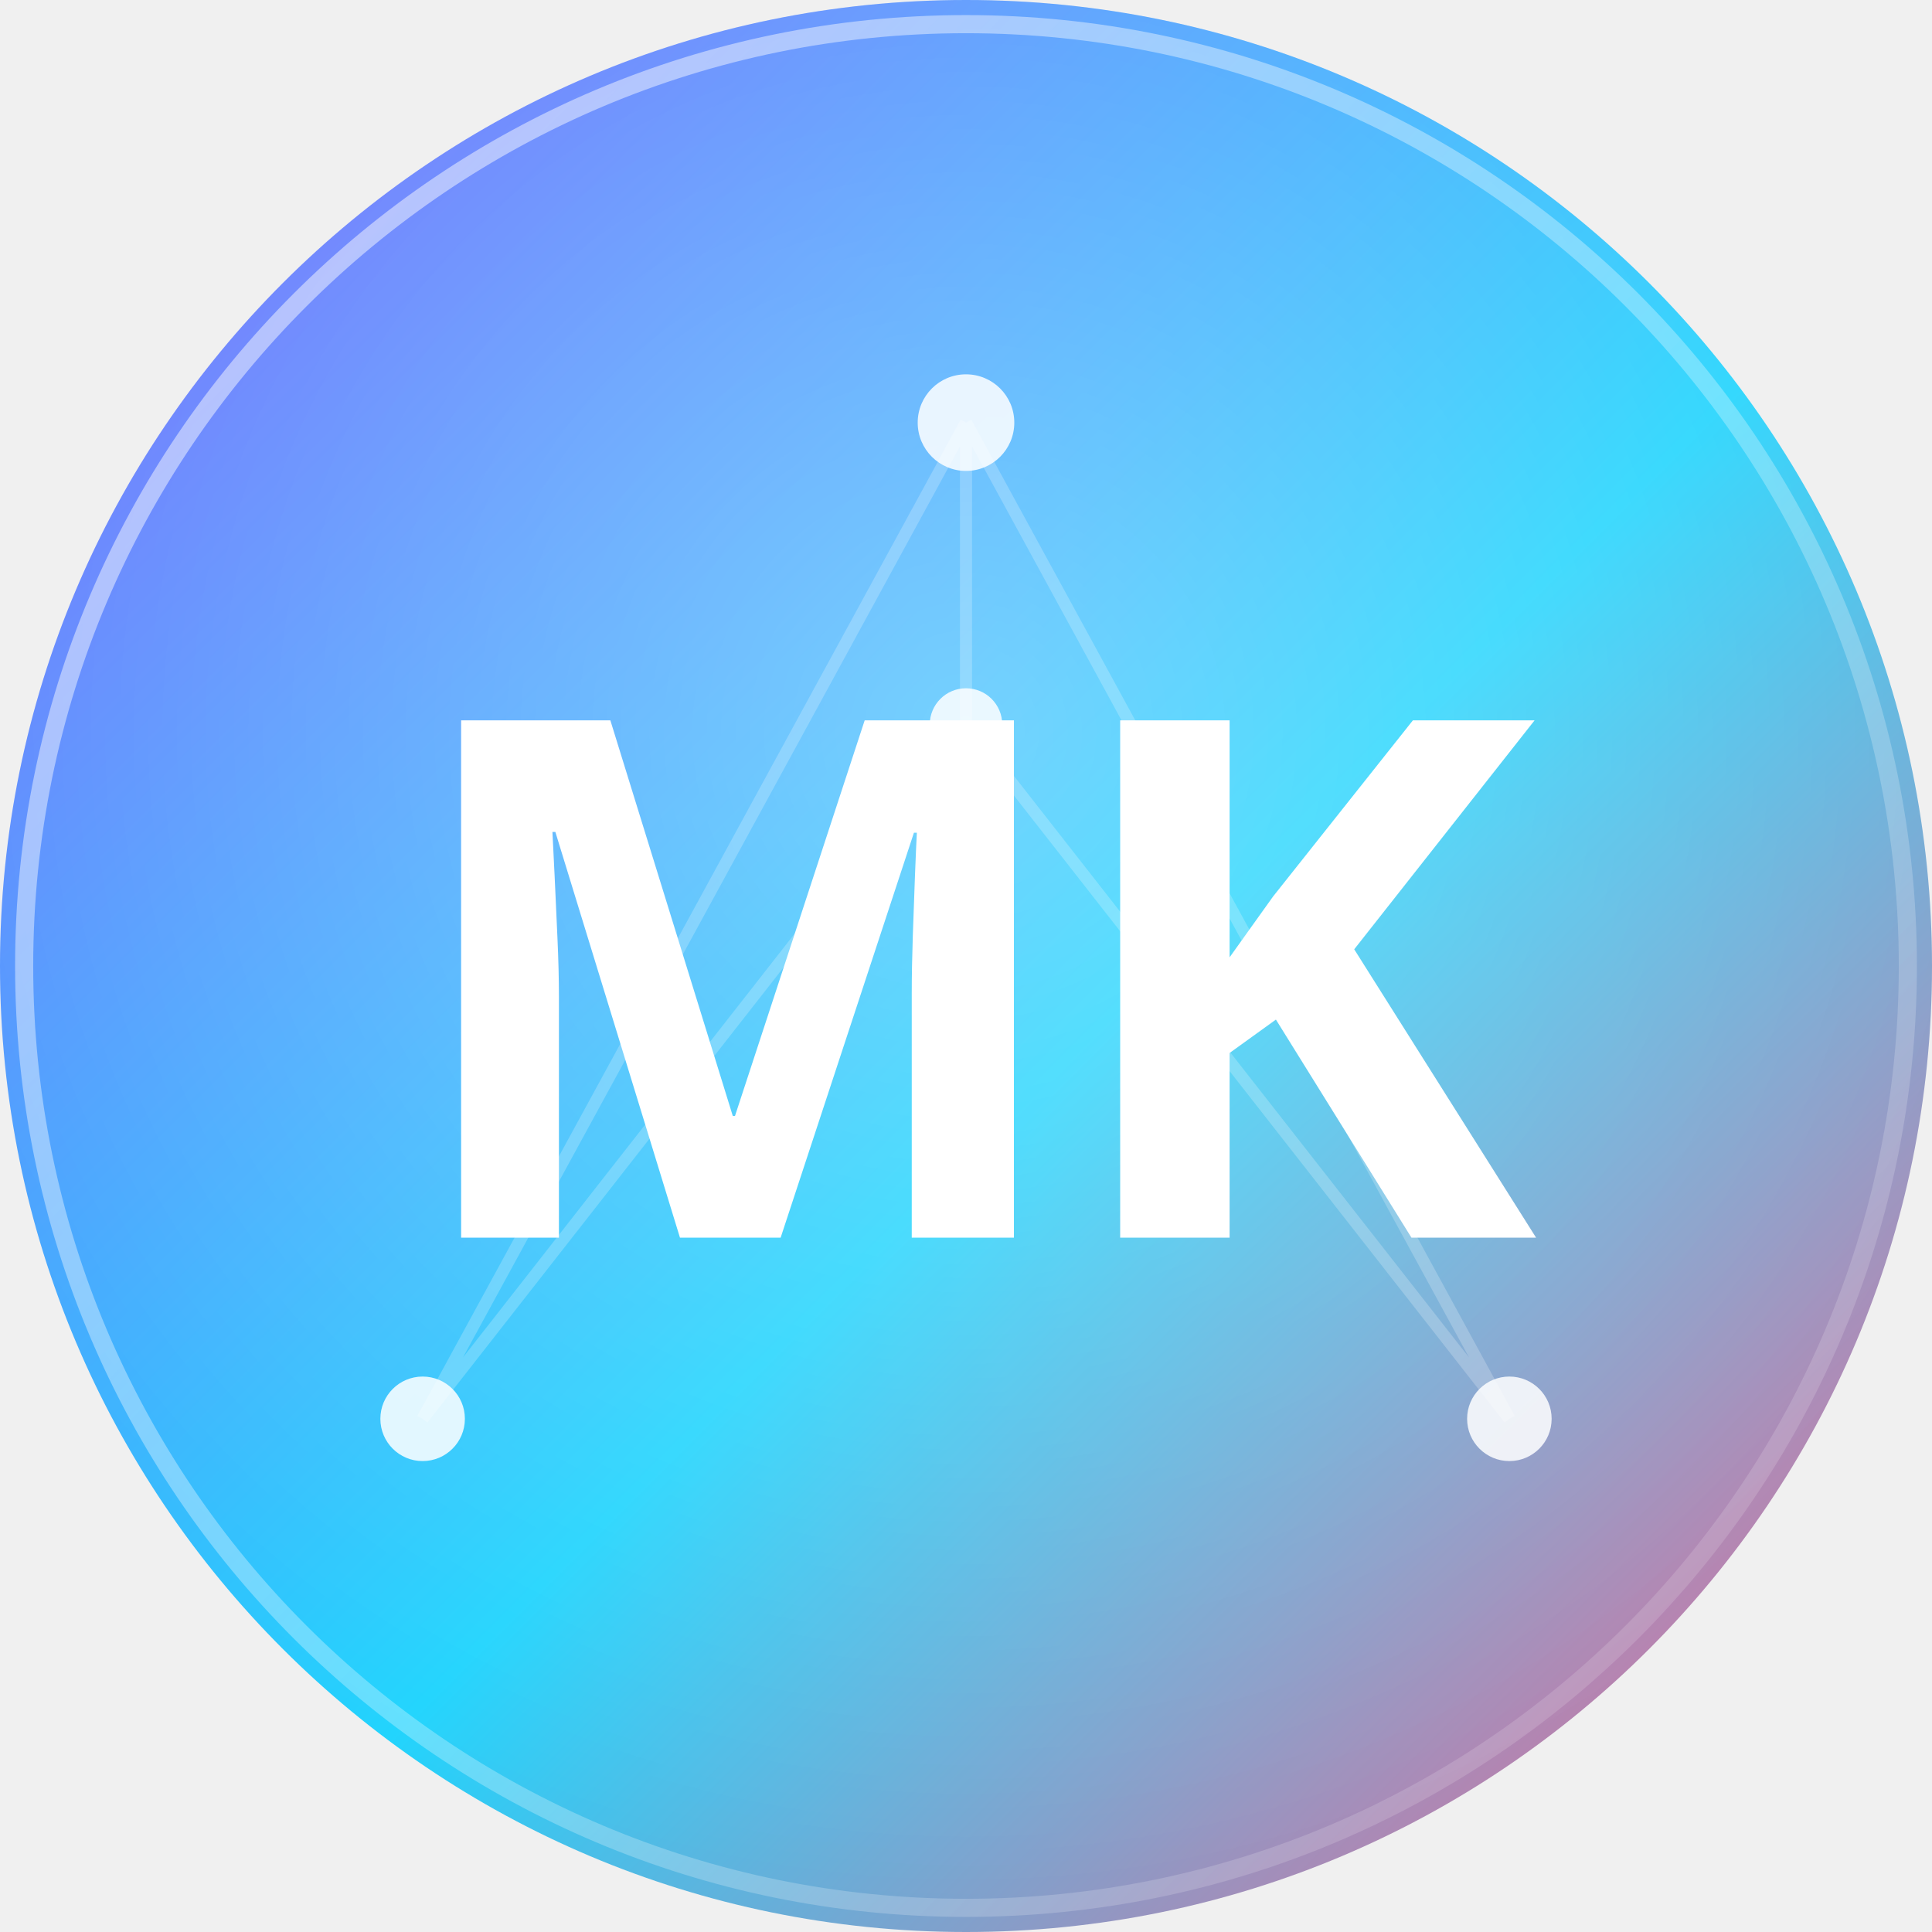
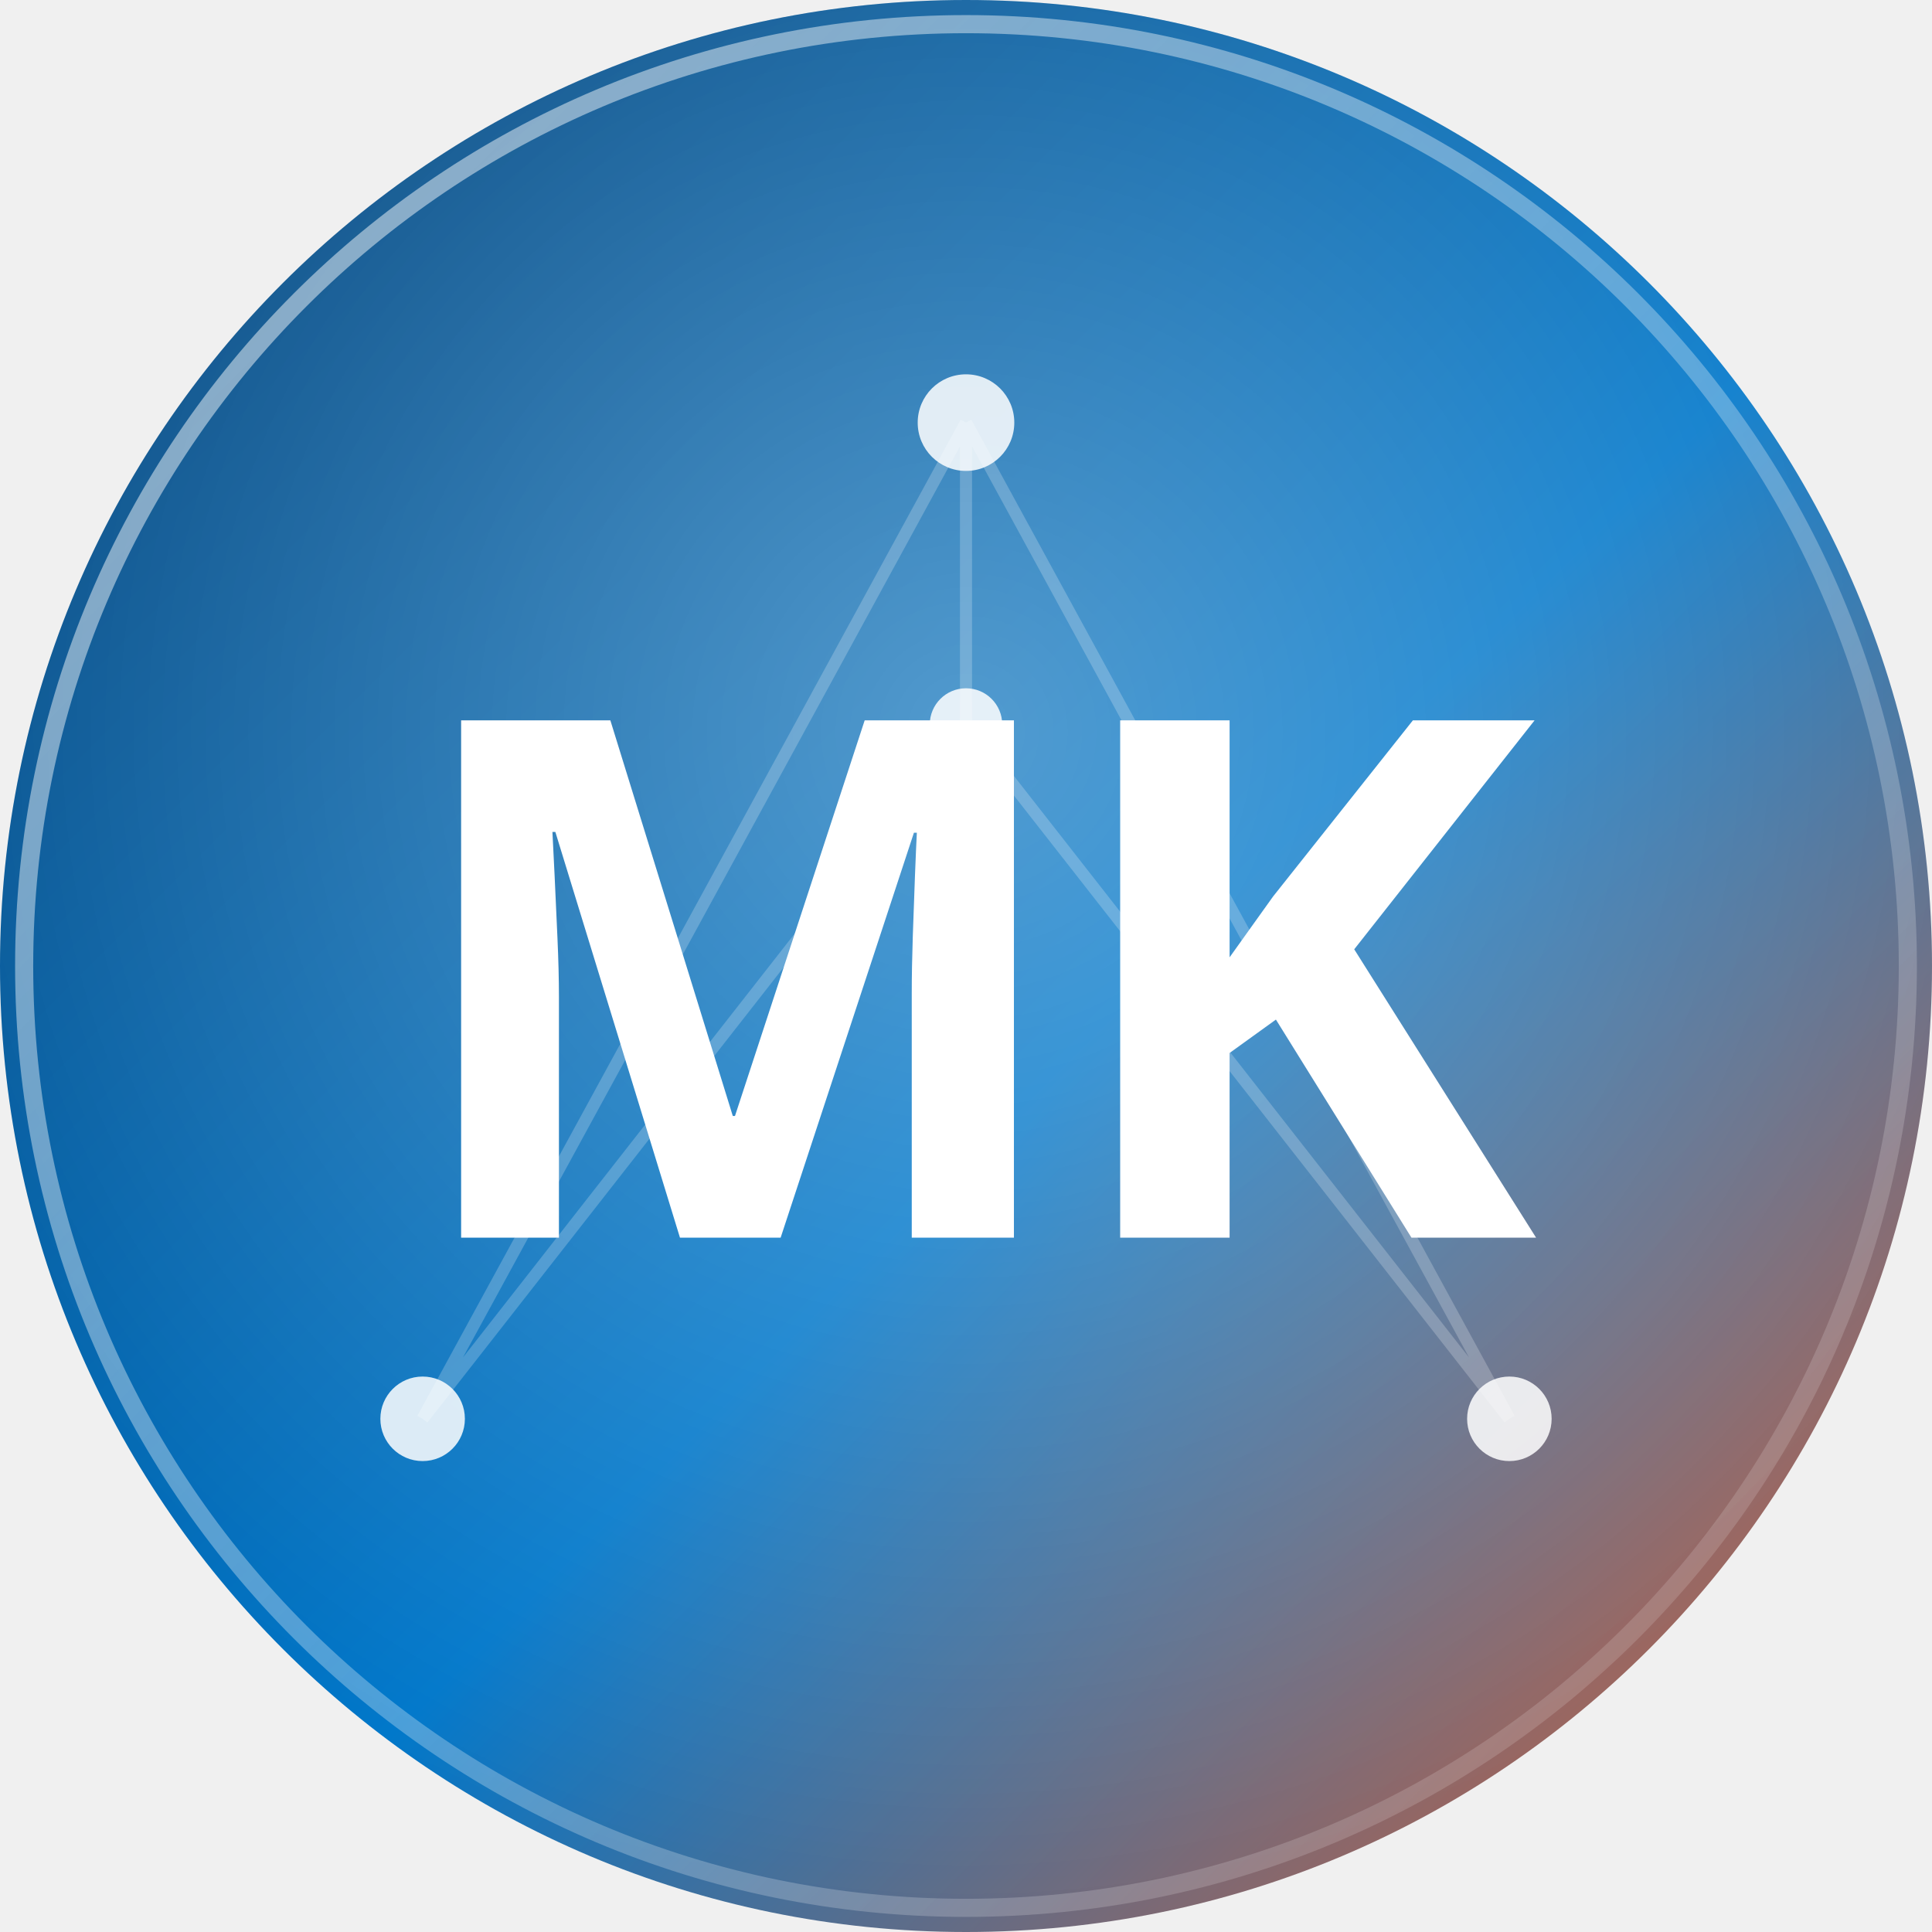
<svg xmlns="http://www.w3.org/2000/svg" viewBox="0 0 320 320" width="320" height="320" role="img" aria-label="Muhammad KaleemUllah Khan">
  <defs>
    <linearGradient id="bg" x1="0" y1="0" x2="1" y2="1">
-       <stop offset="0%" stop-color="#7c5cff" />
-       <stop offset="55%" stop-color="#21d4fd" />
-       <stop offset="100%" stop-color="#ff5c8a" />
+       <stop offset="0%" stop-color="#003c71" />
+       <stop offset="55%" stop-color="#0077ca" />
+       <stop offset="100%" stop-color="#e75d2a" />
    </linearGradient>
    <radialGradient id="glow" cx="50%" cy="38%" r="60%">
      <stop offset="0%" stop-color="#ffffff" stop-opacity="0.32" />
      <stop offset="100%" stop-color="#ffffff" stop-opacity="0" />
    </radialGradient>
    <linearGradient id="ring" x1="0" y1="0" x2="1" y2="1">
      <stop offset="0%" stop-color="#ffffff" stop-opacity="0.55" />
      <stop offset="100%" stop-color="#ffffff" stop-opacity="0.08" />
    </linearGradient>
  </defs>
  <rect width="320" height="320" rx="160" fill="url(#bg)" />
  <rect width="320" height="320" rx="160" fill="url(#glow)" />
  <g stroke="#ffffff" stroke-opacity="0.22" stroke-width="2" fill="none">
    <path d="M70 235 L160 120 L250 235 M160 120 L160 70 M70 235 L160 70 M250 235 L160 70" />
  </g>
  <g fill="#ffffff" fill-opacity="0.85">
    <circle cx="160" cy="70" r="8" />
    <circle cx="70" cy="235" r="7" />
    <circle cx="250" cy="235" r="7" />
    <circle cx="160" cy="120" r="6" />
  </g>
  <text x="160" y="205" text-anchor="middle" font-family="'Plus Jakarta Sans', 'Segoe UI', sans-serif" font-size="120" font-weight="800" fill="#ffffff" letter-spacing="-4">MK</text>
  <circle cx="160" cy="160" r="156" fill="none" stroke="url(#ring)" stroke-width="3" />
</svg>
